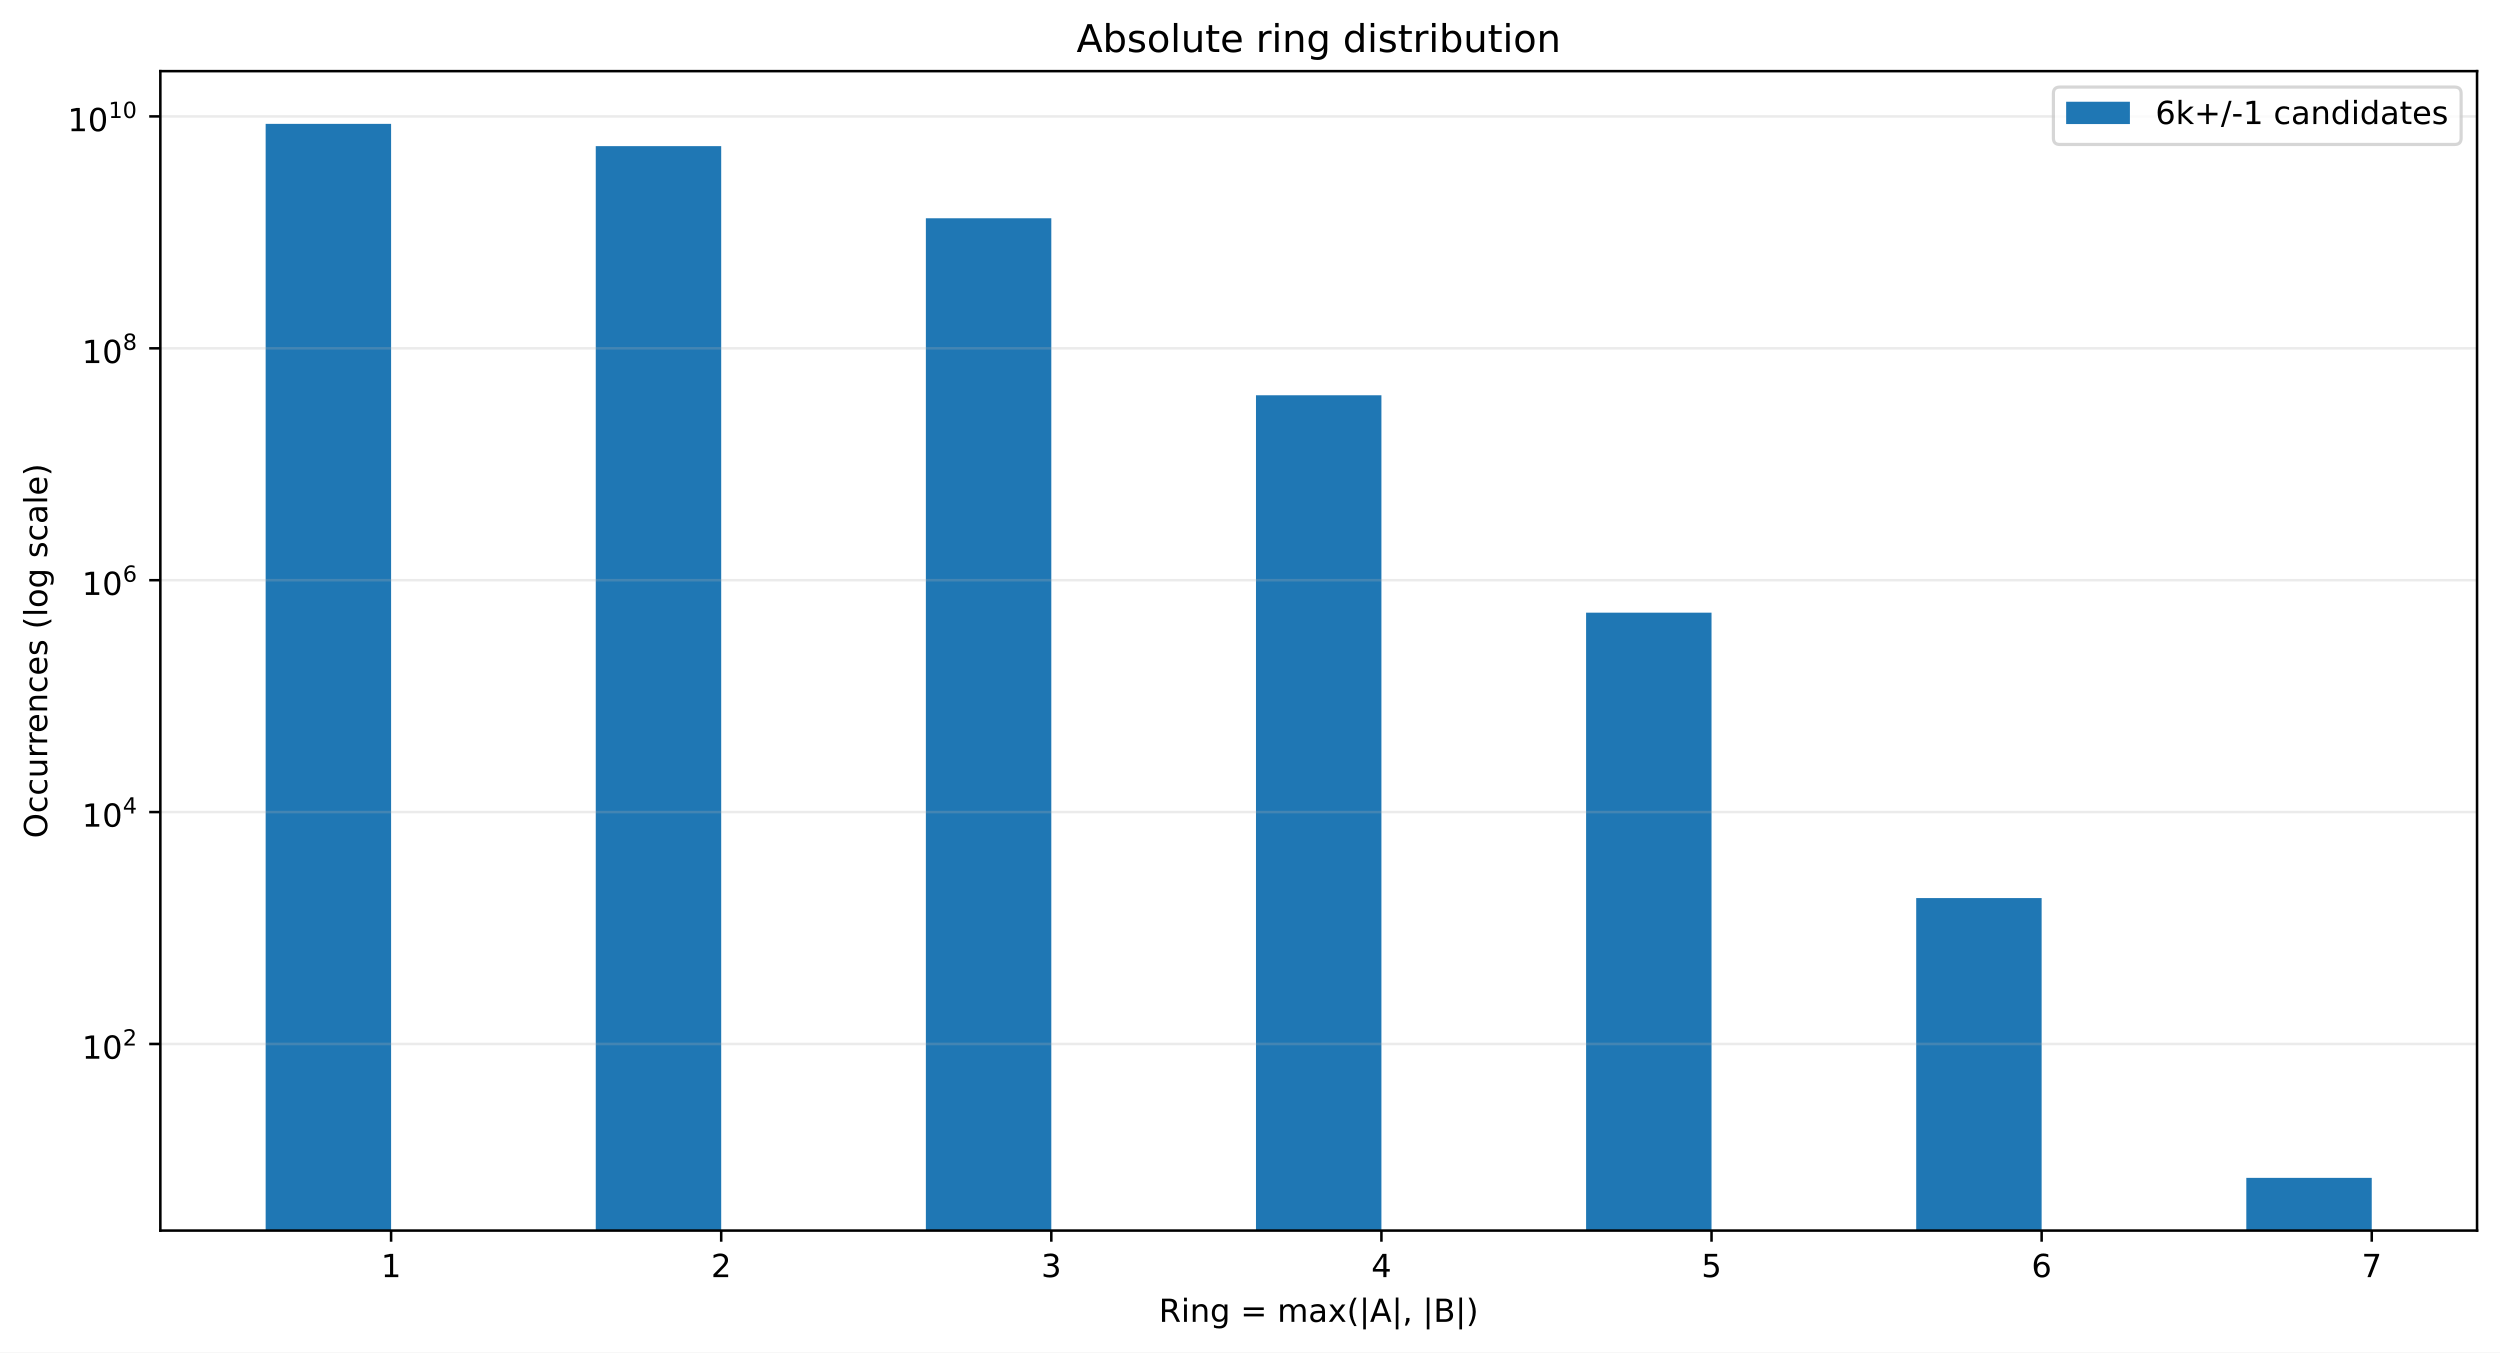
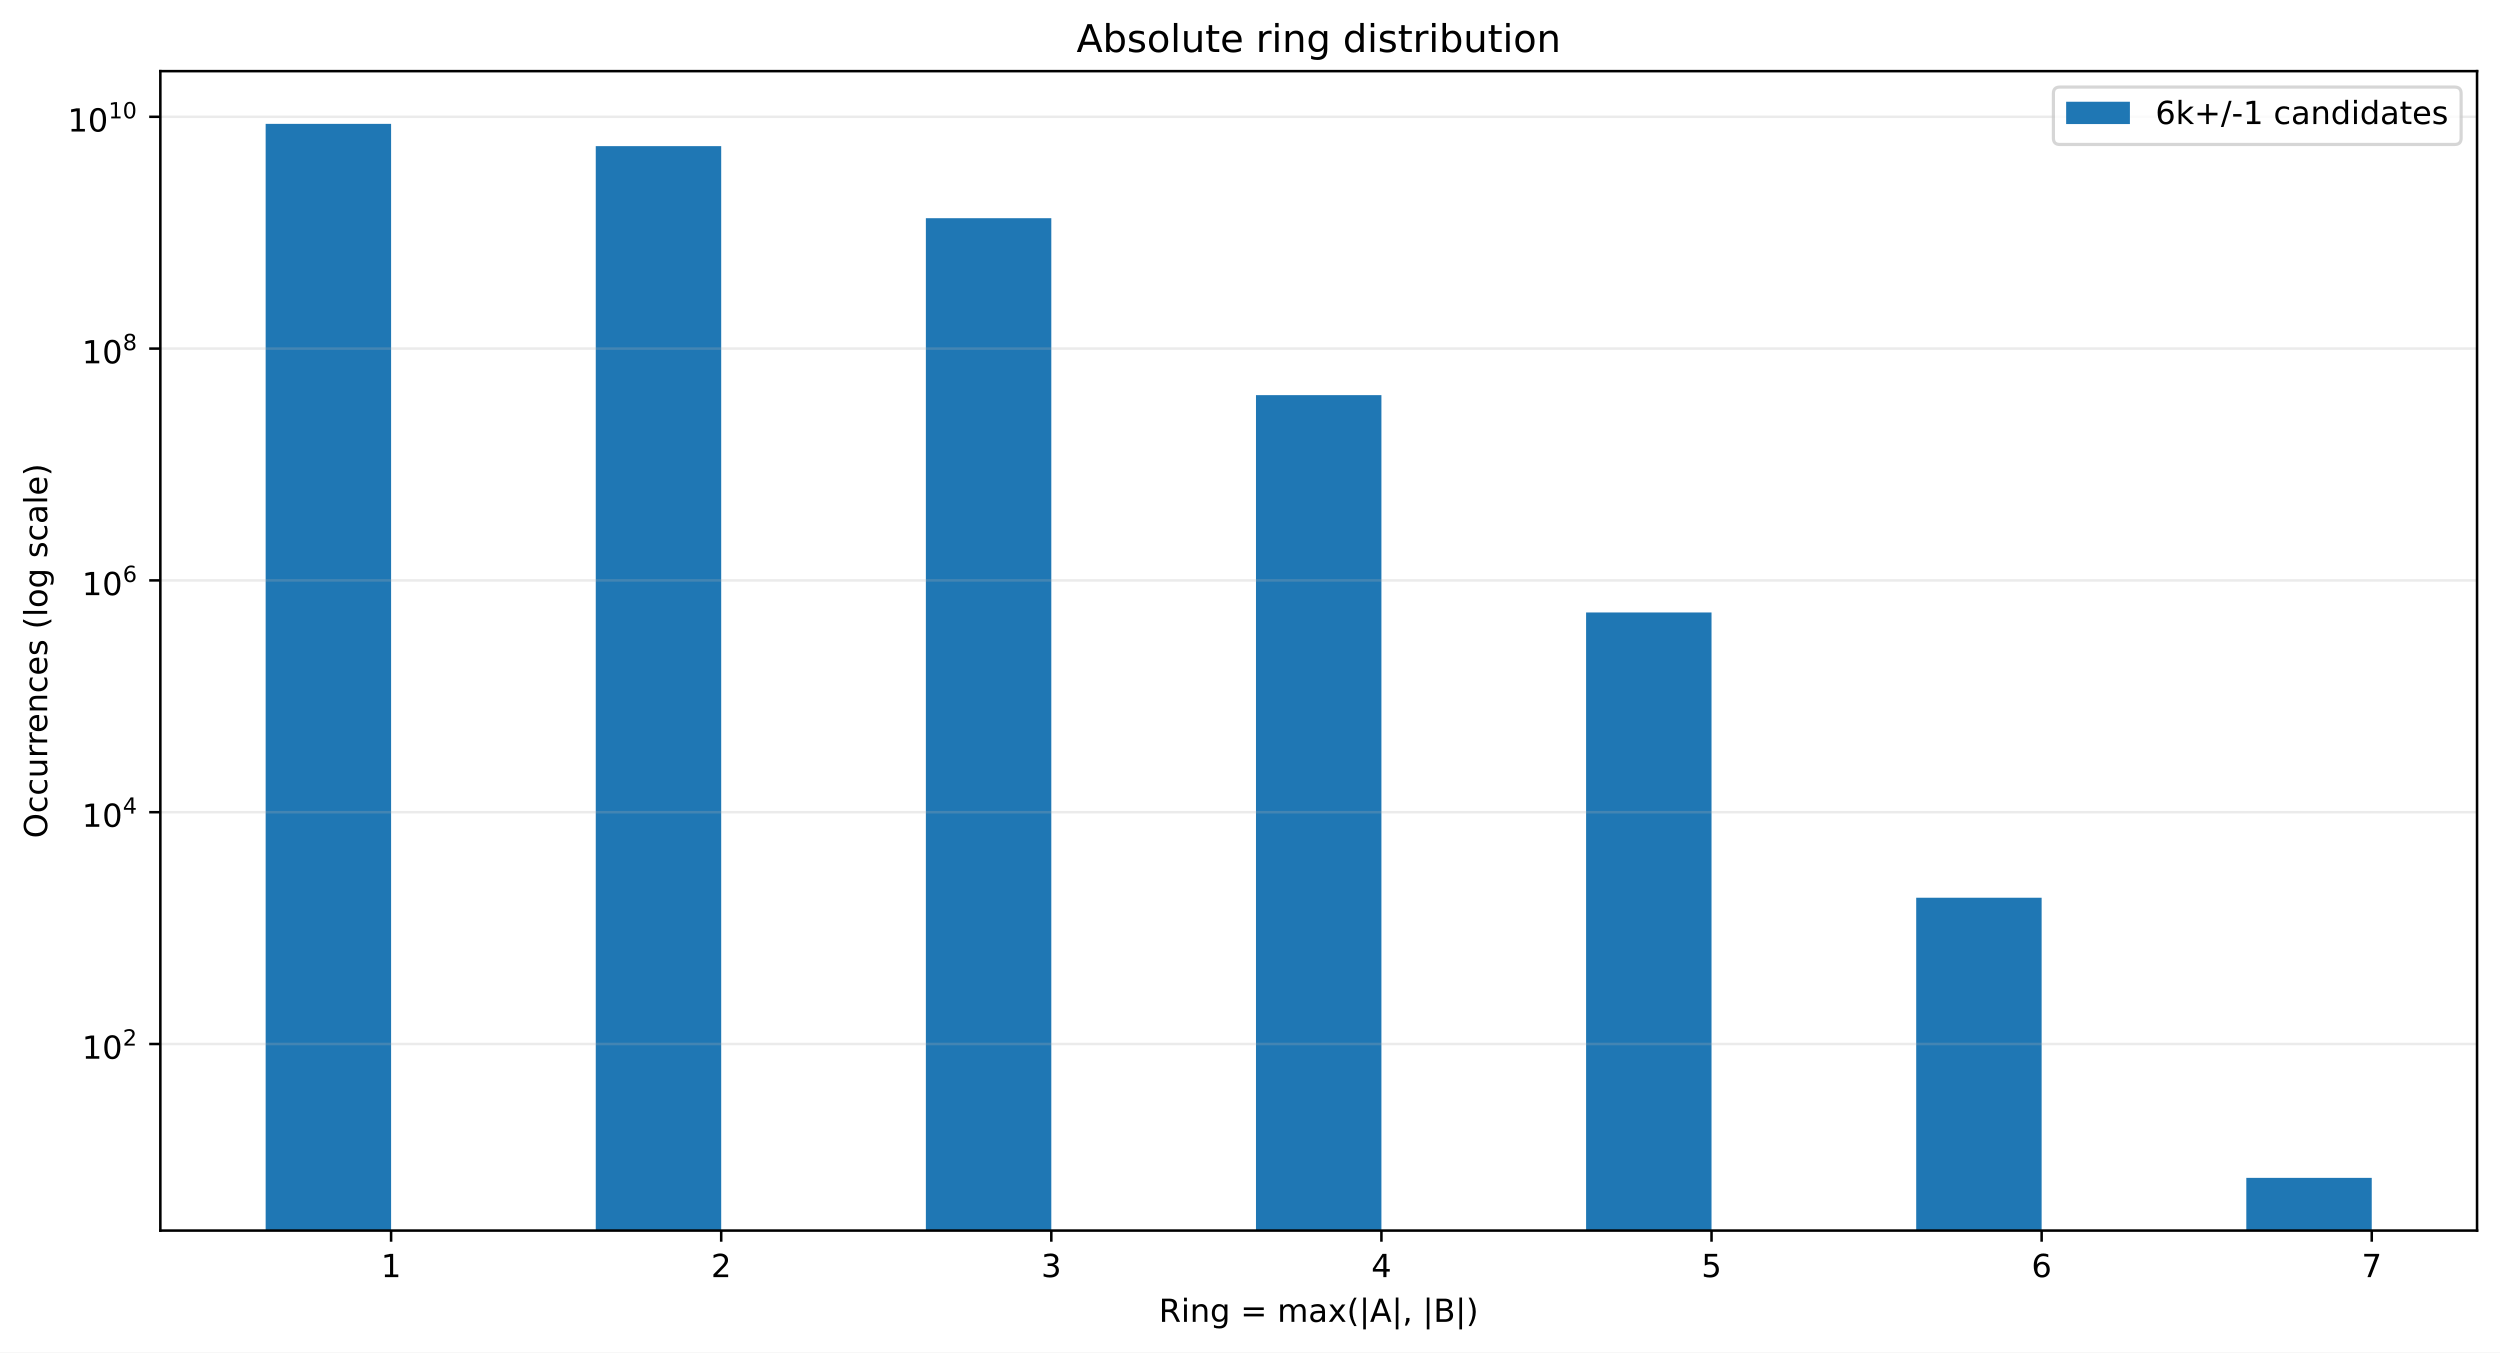
<svg xmlns="http://www.w3.org/2000/svg" xmlns:xlink="http://www.w3.org/1999/xlink" width="784.258pt" height="424.28pt" viewBox="0 0 784.258 424.28" version="1.1">
  <defs>
    <style type="text/css">*{stroke-linejoin: round; stroke-linecap: butt}</style>
  </defs>
  <g id="figure_1">
    <g id="patch_1">
      <path d="M 0 424.28  L 784.258 424.28  L 784.258 0  L 0 0  z " style="fill: #ffffff" />
    </g>
    <g id="axes_1">
      <g id="patch_2">
        <path d="M 50.301 386.036  L 777.058 386.036  L 777.058 22.318  L 50.301 22.318  z " style="fill: #ffffff" />
      </g>
      <g id="patch_3">
-         <path d="M 83.335 36772.021  L 122.687 36772.021  L 122.687 38.851  L 83.335 38.851  z " clip-path="url(#p245ecfcb07)" style="fill: #1f77b4" />
+         <path d="M 83.335 36759.026  L 122.687 36759.026  L 122.687 38.851  L 83.335 38.851  z " clip-path="url(#p4f56dd0121)" style="fill: #1f77b4" />
      </g>
      <g id="patch_4">
-         <path d="M 186.891 36772.021  L 226.243 36772.021  L 226.243 45.852  L 186.891 45.852  z " clip-path="url(#p245ecfcb07)" style="fill: #1f77b4" />
+         <path d="M 186.891 36759.026  L 226.243 36759.026  L 226.243 45.849  L 186.891 45.849  z " clip-path="url(#p4f56dd0121)" style="fill: #1f77b4" />
      </g>
      <g id="patch_5">
-         <path d="M 290.448 36772.021  L 329.799 36772.021  L 329.799 68.463  L 290.448 68.463  z " clip-path="url(#p245ecfcb07)" style="fill: #1f77b4" />
+         <path d="M 290.448 36759.026  L 329.799 36759.026  L 329.799 68.453  L 290.448 68.453  z " clip-path="url(#p4f56dd0121)" style="fill: #1f77b4" />
      </g>
      <g id="patch_6">
-         <path d="M 394.004 36772.021  L 433.355 36772.021  L 433.355 123.987  L 394.004 123.987  z " clip-path="url(#p245ecfcb07)" style="fill: #1f77b4" />
+         <path d="M 394.004 36759.026  L 433.355 36759.026  L 433.355 123.957  L 394.004 123.957  z " clip-path="url(#p4f56dd0121)" style="fill: #1f77b4" />
      </g>
      <g id="patch_7">
-         <path d="M 497.56 36772.021  L 536.912 36772.021  L 536.912 192.187  L 497.56 192.187  z " clip-path="url(#p245ecfcb07)" style="fill: #1f77b4" />
+         <path d="M 497.56 36759.026  L 536.912 36759.026  L 536.912 192.13  L 497.56 192.13  z " clip-path="url(#p4f56dd0121)" style="fill: #1f77b4" />
      </g>
      <g id="patch_8">
-         <path d="M 601.116 36772.021  L 640.468 36772.021  L 640.468 281.718  L 601.116 281.718  z " clip-path="url(#p245ecfcb07)" style="fill: #1f77b4" />
+         <path d="M 601.116 36759.026  L 640.468 36759.026  L 640.468 281.628  L 601.116 281.628  z " clip-path="url(#p4f56dd0121)" style="fill: #1f77b4" />
      </g>
      <g id="patch_9">
-         <path d="M 704.673 36772.021  L 744.024 36772.021  L 744.024 369.503  L 704.673 369.503  z " clip-path="url(#p245ecfcb07)" style="fill: #1f77b4" />
+         <path d="M 704.673 36759.026  L 744.024 36759.026  L 744.024 369.503  L 704.673 369.503  z " clip-path="url(#p4f56dd0121)" style="fill: #1f77b4" />
      </g>
      <g id="matplotlib.axis_1">
        <g id="xtick_1">
          <g id="line2d_1">
            <defs>
-               <path id="ma5fd2ff664" d="M 0 0  L 0 3.5  " style="stroke: #000000; stroke-width: 0.8" />
+               <path id="m80d3d069c5" d="M 0 0  L 0 3.5  " style="stroke: #000000; stroke-width: 0.8" />
            </defs>
            <g>
-               <use xlink:href="#ma5fd2ff664" x="122.687" y="386.036" style="stroke: #000000; stroke-width: 0.8" />
+               <use xlink:href="#m80d3d069c5" x="122.687" y="386.036" style="stroke: #000000; stroke-width: 0.8" />
            </g>
          </g>
          <g id="text_1">
            <g transform="translate(119.5053 400.6334) scale(0.1 -0.1)">
              <defs>
                <path id="DejaVuSans-14" d="M 794 531  L 1825 531  L 1825 4091  L 703 3866  L 703 4441  L 1819 4666  L 2450 4666  L 2450 531  L 3481 531  L 3481 0  L 794 0  L 794 531  z " transform="scale(0.015625)" />
              </defs>
              <use xlink:href="#DejaVuSans-14" />
            </g>
          </g>
        </g>
        <g id="xtick_2">
          <g id="line2d_2">
            <g>
-               <use xlink:href="#ma5fd2ff664" x="226.243" y="386.036" style="stroke: #000000; stroke-width: 0.8" />
+               <use xlink:href="#m80d3d069c5" x="226.243" y="386.036" style="stroke: #000000; stroke-width: 0.8" />
            </g>
          </g>
          <g id="text_2">
            <g transform="translate(223.0616 400.6334) scale(0.1 -0.1)">
              <defs>
                <path id="DejaVuSans-15" d="M 1228 531  L 3431 531  L 3431 0  L 469 0  L 469 531  Q 828 903 1448 1529  Q 2069 2156 2228 2338  Q 2531 2678 2651 2914  Q 2772 3150 2772 3378  Q 2772 3750 2511 3984  Q 2250 4219 1831 4219  Q 1534 4219 1204 4116  Q 875 4013 500 3803  L 500 4441  Q 881 4594 1212 4672  Q 1544 4750 1819 4750  Q 2544 4750 2975 4387  Q 3406 4025 3406 3419  Q 3406 3131 3298 2873  Q 3191 2616 2906 2266  Q 2828 2175 2409 1742  Q 1991 1309 1228 531  z " transform="scale(0.015625)" />
              </defs>
              <use xlink:href="#DejaVuSans-15" />
            </g>
          </g>
        </g>
        <g id="xtick_3">
          <g id="line2d_3">
            <g>
-               <use xlink:href="#ma5fd2ff664" x="329.799" y="386.036" style="stroke: #000000; stroke-width: 0.8" />
+               <use xlink:href="#m80d3d069c5" x="329.799" y="386.036" style="stroke: #000000; stroke-width: 0.8" />
            </g>
          </g>
          <g id="text_3">
            <g transform="translate(326.6178 400.6334) scale(0.1 -0.1)">
              <defs>
                <path id="DejaVuSans-16" d="M 2597 2516  Q 3050 2419 3304 2112  Q 3559 1806 3559 1356  Q 3559 666 3084 287  Q 2609 -91 1734 -91  Q 1441 -91 1130 -33  Q 819 25 488 141  L 488 750  Q 750 597 1062 519  Q 1375 441 1716 441  Q 2309 441 2620 675  Q 2931 909 2931 1356  Q 2931 1769 2642 2001  Q 2353 2234 1838 2234  L 1294 2234  L 1294 2753  L 1863 2753  Q 2328 2753 2575 2939  Q 2822 3125 2822 3475  Q 2822 3834 2567 4026  Q 2313 4219 1838 4219  Q 1578 4219 1281 4162  Q 984 4106 628 3988  L 628 4550  Q 988 4650 1302 4700  Q 1616 4750 1894 4750  Q 2613 4750 3031 4423  Q 3450 4097 3450 3541  Q 3450 3153 3228 2886  Q 3006 2619 2597 2516  z " transform="scale(0.015625)" />
              </defs>
              <use xlink:href="#DejaVuSans-16" />
            </g>
          </g>
        </g>
        <g id="xtick_4">
          <g id="line2d_4">
            <g>
-               <use xlink:href="#ma5fd2ff664" x="433.355" y="386.036" style="stroke: #000000; stroke-width: 0.8" />
+               <use xlink:href="#m80d3d069c5" x="433.355" y="386.036" style="stroke: #000000; stroke-width: 0.8" />
            </g>
          </g>
          <g id="text_4">
            <g transform="translate(430.174 400.6334) scale(0.1 -0.1)">
              <defs>
                <path id="DejaVuSans-17" d="M 2419 4116  L 825 1625  L 2419 1625  L 2419 4116  z M 2253 4666  L 3047 4666  L 3047 1625  L 3713 1625  L 3713 1100  L 3047 1100  L 3047 0  L 2419 0  L 2419 1100  L 313 1100  L 313 1709  L 2253 4666  z " transform="scale(0.015625)" />
              </defs>
              <use xlink:href="#DejaVuSans-17" />
            </g>
          </g>
        </g>
        <g id="xtick_5">
          <g id="line2d_5">
            <g>
-               <use xlink:href="#ma5fd2ff664" x="536.912" y="386.036" style="stroke: #000000; stroke-width: 0.8" />
+               <use xlink:href="#m80d3d069c5" x="536.912" y="386.036" style="stroke: #000000; stroke-width: 0.8" />
            </g>
          </g>
          <g id="text_5">
            <g transform="translate(533.7303 400.6334) scale(0.1 -0.1)">
              <defs>
                <path id="DejaVuSans-18" d="M 691 4666  L 3169 4666  L 3169 4134  L 1269 4134  L 1269 2991  Q 1406 3038 1543 3061  Q 1681 3084 1819 3084  Q 2600 3084 3056 2656  Q 3513 2228 3513 1497  Q 3513 744 3044 326  Q 2575 -91 1722 -91  Q 1428 -91 1123 -41  Q 819 9 494 109  L 494 744  Q 775 591 1075 516  Q 1375 441 1709 441  Q 2250 441 2565 725  Q 2881 1009 2881 1497  Q 2881 1984 2565 2268  Q 2250 2553 1709 2553  Q 1456 2553 1204 2497  Q 953 2441 691 2322  L 691 4666  z " transform="scale(0.015625)" />
              </defs>
              <use xlink:href="#DejaVuSans-18" />
            </g>
          </g>
        </g>
        <g id="xtick_6">
          <g id="line2d_6">
            <g>
-               <use xlink:href="#ma5fd2ff664" x="640.468" y="386.036" style="stroke: #000000; stroke-width: 0.8" />
+               <use xlink:href="#m80d3d069c5" x="640.468" y="386.036" style="stroke: #000000; stroke-width: 0.8" />
            </g>
          </g>
          <g id="text_6">
            <g transform="translate(637.2865 400.6334) scale(0.1 -0.1)">
              <defs>
                <path id="DejaVuSans-19" d="M 2113 2584  Q 1688 2584 1439 2293  Q 1191 2003 1191 1497  Q 1191 994 1439 701  Q 1688 409 2113 409  Q 2538 409 2786 701  Q 3034 994 3034 1497  Q 3034 2003 2786 2293  Q 2538 2584 2113 2584  z M 3366 4563  L 3366 3988  Q 3128 4100 2886 4159  Q 2644 4219 2406 4219  Q 1781 4219 1451 3797  Q 1122 3375 1075 2522  Q 1259 2794 1537 2939  Q 1816 3084 2150 3084  Q 2853 3084 3261 2657  Q 3669 2231 3669 1497  Q 3669 778 3244 343  Q 2819 -91 2113 -91  Q 1303 -91 875 529  Q 447 1150 447 2328  Q 447 3434 972 4092  Q 1497 4750 2381 4750  Q 2619 4750 2861 4703  Q 3103 4656 3366 4563  z " transform="scale(0.015625)" />
              </defs>
              <use xlink:href="#DejaVuSans-19" />
            </g>
          </g>
        </g>
        <g id="xtick_7">
          <g id="line2d_7">
            <g>
-               <use xlink:href="#ma5fd2ff664" x="744.024" y="386.036" style="stroke: #000000; stroke-width: 0.8" />
+               <use xlink:href="#m80d3d069c5" x="744.024" y="386.036" style="stroke: #000000; stroke-width: 0.8" />
            </g>
          </g>
          <g id="text_7">
            <g transform="translate(740.8427 400.6334) scale(0.1 -0.1)">
              <defs>
                <path id="DejaVuSans-1a" d="M 525 4666  L 3525 4666  L 3525 4397  L 1831 0  L 1172 0  L 2766 4134  L 525 4134  L 525 4666  z " transform="scale(0.015625)" />
              </defs>
              <use xlink:href="#DejaVuSans-1a" />
            </g>
          </g>
        </g>
        <g id="text_8">
          <g transform="translate(363.5437 414.678) scale(0.1 -0.1)">
            <defs>
              <path id="DejaVuSans-35" d="M 2841 2188  Q 3044 2119 3236 1894  Q 3428 1669 3622 1275  L 4263 0  L 3584 0  L 2988 1197  Q 2756 1666 2539 1819  Q 2322 1972 1947 1972  L 1259 1972  L 1259 0  L 628 0  L 628 4666  L 2053 4666  Q 2853 4666 3247 4331  Q 3641 3997 3641 3322  Q 3641 2881 3436 2590  Q 3231 2300 2841 2188  z M 1259 4147  L 1259 2491  L 2053 2491  Q 2509 2491 2742 2702  Q 2975 2913 2975 3322  Q 2975 3731 2742 3939  Q 2509 4147 2053 4147  L 1259 4147  z " transform="scale(0.015625)" />
              <path id="DejaVuSans-4c" d="M 603 3500  L 1178 3500  L 1178 0  L 603 0  L 603 3500  z M 603 4863  L 1178 4863  L 1178 4134  L 603 4134  L 603 4863  z " transform="scale(0.015625)" />
              <path id="DejaVuSans-51" d="M 3513 2113  L 3513 0  L 2938 0  L 2938 2094  Q 2938 2591 2744 2837  Q 2550 3084 2163 3084  Q 1697 3084 1428 2787  Q 1159 2491 1159 1978  L 1159 0  L 581 0  L 581 3500  L 1159 3500  L 1159 2956  Q 1366 3272 1645 3428  Q 1925 3584 2291 3584  Q 2894 3584 3203 3211  Q 3513 2838 3513 2113  z " transform="scale(0.015625)" />
              <path id="DejaVuSans-4a" d="M 2906 1791  Q 2906 2416 2648 2759  Q 2391 3103 1925 3103  Q 1463 3103 1205 2759  Q 947 2416 947 1791  Q 947 1169 1205 825  Q 1463 481 1925 481  Q 2391 481 2648 825  Q 2906 1169 2906 1791  z M 3481 434  Q 3481 -459 3084 -895  Q 2688 -1331 1869 -1331  Q 1566 -1331 1297 -1286  Q 1028 -1241 775 -1147  L 775 -588  Q 1028 -725 1275 -790  Q 1522 -856 1778 -856  Q 2344 -856 2625 -561  Q 2906 -266 2906 331  L 2906 616  Q 2728 306 2450 153  Q 2172 0 1784 0  Q 1141 0 747 490  Q 353 981 353 1791  Q 353 2603 747 3093  Q 1141 3584 1784 3584  Q 2172 3584 2450 3431  Q 2728 3278 2906 2969  L 2906 3500  L 3481 3500  L 3481 434  z " transform="scale(0.015625)" />
              <path id="DejaVuSans-3" transform="scale(0.015625)" />
              <path id="DejaVuSans-20" d="M 678 2906  L 4684 2906  L 4684 2381  L 678 2381  L 678 2906  z M 678 1631  L 4684 1631  L 4684 1100  L 678 1100  L 678 1631  z " transform="scale(0.015625)" />
              <path id="DejaVuSans-50" d="M 3328 2828  Q 3544 3216 3844 3400  Q 4144 3584 4550 3584  Q 5097 3584 5394 3201  Q 5691 2819 5691 2113  L 5691 0  L 5113 0  L 5113 2094  Q 5113 2597 4934 2840  Q 4756 3084 4391 3084  Q 3944 3084 3684 2787  Q 3425 2491 3425 1978  L 3425 0  L 2847 0  L 2847 2094  Q 2847 2600 2669 2842  Q 2491 3084 2119 3084  Q 1678 3084 1418 2786  Q 1159 2488 1159 1978  L 1159 0  L 581 0  L 581 3500  L 1159 3500  L 1159 2956  Q 1356 3278 1631 3431  Q 1906 3584 2284 3584  Q 2666 3584 2933 3390  Q 3200 3197 3328 2828  z " transform="scale(0.015625)" />
              <path id="DejaVuSans-44" d="M 2194 1759  Q 1497 1759 1228 1600  Q 959 1441 959 1056  Q 959 750 1161 570  Q 1363 391 1709 391  Q 2188 391 2477 730  Q 2766 1069 2766 1631  L 2766 1759  L 2194 1759  z M 3341 1997  L 3341 0  L 2766 0  L 2766 531  Q 2569 213 2275 61  Q 1981 -91 1556 -91  Q 1019 -91 701 211  Q 384 513 384 1019  Q 384 1609 779 1909  Q 1175 2209 1959 2209  L 2766 2209  L 2766 2266  Q 2766 2663 2505 2880  Q 2244 3097 1772 3097  Q 1472 3097 1187 3025  Q 903 2953 641 2809  L 641 3341  Q 956 3463 1253 3523  Q 1550 3584 1831 3584  Q 2591 3584 2966 3190  Q 3341 2797 3341 1997  z " transform="scale(0.015625)" />
              <path id="DejaVuSans-5b" d="M 3513 3500  L 2247 1797  L 3578 0  L 2900 0  L 1881 1375  L 863 0  L 184 0  L 1544 1831  L 300 3500  L 978 3500  L 1906 2253  L 2834 3500  L 3513 3500  z " transform="scale(0.015625)" />
              <path id="DejaVuSans-b" d="M 1984 4856  Q 1566 4138 1362 3434  Q 1159 2731 1159 2009  Q 1159 1288 1364 580  Q 1569 -128 1984 -844  L 1484 -844  Q 1016 -109 783 600  Q 550 1309 550 2009  Q 550 2706 781 3412  Q 1013 4119 1484 4856  L 1984 4856  z " transform="scale(0.015625)" />
              <path id="DejaVuSans-5f" d="M 1344 4891  L 1344 -1509  L 813 -1509  L 813 4891  L 1344 4891  z " transform="scale(0.015625)" />
              <path id="DejaVuSans-24" d="M 2188 4044  L 1331 1722  L 3047 1722  L 2188 4044  z M 1831 4666  L 2547 4666  L 4325 0  L 3669 0  L 3244 1197  L 1141 1197  L 716 0  L 50 0  L 1831 4666  z " transform="scale(0.015625)" />
              <path id="DejaVuSans-f" d="M 750 794  L 1409 794  L 1409 256  L 897 -744  L 494 -744  L 750 256  L 750 794  z " transform="scale(0.015625)" />
              <path id="DejaVuSans-25" d="M 1259 2228  L 1259 519  L 2272 519  Q 2781 519 3026 730  Q 3272 941 3272 1375  Q 3272 1813 3026 2020  Q 2781 2228 2272 2228  L 1259 2228  z M 1259 4147  L 1259 2741  L 2194 2741  Q 2656 2741 2882 2914  Q 3109 3088 3109 3444  Q 3109 3797 2882 3972  Q 2656 4147 2194 4147  L 1259 4147  z M 628 4666  L 2241 4666  Q 2963 4666 3353 4366  Q 3744 4066 3744 3513  Q 3744 3084 3544 2831  Q 3344 2578 2956 2516  Q 3422 2416 3680 2098  Q 3938 1781 3938 1306  Q 3938 681 3513 340  Q 3088 0 2303 0  L 628 0  L 628 4666  z " transform="scale(0.015625)" />
              <path id="DejaVuSans-c" d="M 513 4856  L 1013 4856  Q 1481 4119 1714 3412  Q 1947 2706 1947 2009  Q 1947 1309 1714 600  Q 1481 -109 1013 -844  L 513 -844  Q 928 -128 1133 580  Q 1338 1288 1338 2009  Q 1338 2731 1133 3434  Q 928 4138 513 4856  z " transform="scale(0.015625)" />
            </defs>
            <use xlink:href="#DejaVuSans-35" />
            <use xlink:href="#DejaVuSans-4c" transform="translate(69.48438 0)" />
            <use xlink:href="#DejaVuSans-51" transform="translate(97.26562 0)" />
            <use xlink:href="#DejaVuSans-4a" transform="translate(160.6406 0)" />
            <use xlink:href="#DejaVuSans-3" transform="translate(224.125 0)" />
            <use xlink:href="#DejaVuSans-20" transform="translate(255.9062 0)" />
            <use xlink:href="#DejaVuSans-3" transform="translate(339.7031 0)" />
            <use xlink:href="#DejaVuSans-50" transform="translate(371.4844 0)" />
            <use xlink:href="#DejaVuSans-44" transform="translate(468.8906 0)" />
            <use xlink:href="#DejaVuSans-5b" transform="translate(530.1719 0)" />
            <use xlink:href="#DejaVuSans-b" transform="translate(589.3594 0)" />
            <use xlink:href="#DejaVuSans-5f" transform="translate(628.375 0)" />
            <use xlink:href="#DejaVuSans-24" transform="translate(662.0625 0)" />
            <use xlink:href="#DejaVuSans-5f" transform="translate(730.4688 0)" />
            <use xlink:href="#DejaVuSans-f" transform="translate(764.1562 0)" />
            <use xlink:href="#DejaVuSans-3" transform="translate(795.9375 0)" />
            <use xlink:href="#DejaVuSans-5f" transform="translate(827.7188 0)" />
            <use xlink:href="#DejaVuSans-25" transform="translate(861.4062 0)" />
            <use xlink:href="#DejaVuSans-5f" transform="translate(930.0156 0)" />
            <use xlink:href="#DejaVuSans-c" transform="translate(963.7031 0)" />
          </g>
        </g>
      </g>
      <g id="matplotlib.axis_2">
        <g id="ytick_1">
          <g id="line2d_8">
-             <path d="M 50.301 327.497  L 777.058 327.497  " clip-path="url(#p245ecfcb07)" style="fill: none; stroke: #b0b0b0; stroke-opacity: 0.25; stroke-width: 0.8; stroke-linecap: square" />
+             <path d="M 50.301 327.512  L 777.058 327.512  " clip-path="url(#p4f56dd0121)" style="fill: none; stroke: #b0b0b0; stroke-opacity: 0.25; stroke-width: 0.8; stroke-linecap: square" />
          </g>
          <g id="line2d_9">
            <defs>
-               <path id="m83ac9abd20" d="M 0 0  L -3.5 0  " style="stroke: #000000; stroke-width: 0.8" />
+               <path id="m54b1df7c04" d="M 0 0  L -3.5 0  " style="stroke: #000000; stroke-width: 0.8" />
            </defs>
            <g>
-               <use xlink:href="#m83ac9abd20" x="50.301" y="327.497" style="stroke: #000000; stroke-width: 0.8" />
+               <use xlink:href="#m54b1df7c04" x="50.301" y="327.512" style="stroke: #000000; stroke-width: 0.8" />
            </g>
          </g>
          <g id="text_9">
-             <g transform="translate(25.70078 332.1973) scale(0.1 -0.1)">
+             <g transform="translate(25.70078 332.2123) scale(0.1 -0.1)">
              <defs>
                <path id="DejaVuSans-13" d="M 2034 4250  Q 1547 4250 1301 3770  Q 1056 3291 1056 2328  Q 1056 1369 1301 889  Q 1547 409 2034 409  Q 2525 409 2770 889  Q 3016 1369 3016 2328  Q 3016 3291 2770 3770  Q 2525 4250 2034 4250  z M 2034 4750  Q 2819 4750 3233 4129  Q 3647 3509 3647 2328  Q 3647 1150 3233 529  Q 2819 -91 2034 -91  Q 1250 -91 836 529  Q 422 1150 422 2328  Q 422 3509 836 4129  Q 1250 4750 2034 4750  z " transform="scale(0.015625)" />
              </defs>
              <use xlink:href="#DejaVuSans-14" transform="translate(0 0.746875)" />
              <use xlink:href="#DejaVuSans-13" transform="translate(63.62305 0.746875)" />
              <use xlink:href="#DejaVuSans-15" transform="translate(128.2031 42.04688) scale(0.7)" />
            </g>
          </g>
        </g>
        <g id="ytick_2">
          <g id="line2d_10">
-             <path d="M 50.301 254.754  L 777.058 254.754  " clip-path="url(#p245ecfcb07)" style="fill: none; stroke: #b0b0b0; stroke-opacity: 0.25; stroke-width: 0.8; stroke-linecap: square" />
+             <path d="M 50.301 254.795  L 777.058 254.795  " clip-path="url(#p4f56dd0121)" style="fill: none; stroke: #b0b0b0; stroke-opacity: 0.25; stroke-width: 0.8; stroke-linecap: square" />
          </g>
          <g id="line2d_11">
            <g>
-               <use xlink:href="#m83ac9abd20" x="50.301" y="254.754" style="stroke: #000000; stroke-width: 0.8" />
+               <use xlink:href="#m54b1df7c04" x="50.301" y="254.795" style="stroke: #000000; stroke-width: 0.8" />
            </g>
          </g>
          <g id="text_10">
-             <g transform="translate(25.70078 259.4038) scale(0.1 -0.1)">
+             <g transform="translate(25.70078 259.4447) scale(0.1 -0.1)">
              <use xlink:href="#DejaVuSans-14" transform="translate(0 0.665625)" />
              <use xlink:href="#DejaVuSans-13" transform="translate(63.62305 0.665625)" />
              <use xlink:href="#DejaVuSans-17" transform="translate(128.2031 41.96563) scale(0.7)" />
            </g>
          </g>
        </g>
        <g id="ytick_3">
          <g id="line2d_12">
-             <path d="M 50.301 182.01  L 777.058 182.01  " clip-path="url(#p245ecfcb07)" style="fill: none; stroke: #b0b0b0; stroke-opacity: 0.25; stroke-width: 0.8; stroke-linecap: square" />
+             <path d="M 50.301 182.077  L 777.058 182.077  " clip-path="url(#p4f56dd0121)" style="fill: none; stroke: #b0b0b0; stroke-opacity: 0.25; stroke-width: 0.8; stroke-linecap: square" />
          </g>
          <g id="line2d_13">
            <g>
-               <use xlink:href="#m83ac9abd20" x="50.301" y="182.01" style="stroke: #000000; stroke-width: 0.8" />
+               <use xlink:href="#m54b1df7c04" x="50.301" y="182.077" style="stroke: #000000; stroke-width: 0.8" />
            </g>
          </g>
          <g id="text_11">
-             <g transform="translate(25.70078 186.7102) scale(0.1 -0.1)">
+             <g transform="translate(25.70078 186.7771) scale(0.1 -0.1)">
              <use xlink:href="#DejaVuSans-14" transform="translate(0 0.746875)" />
              <use xlink:href="#DejaVuSans-13" transform="translate(63.62305 0.746875)" />
              <use xlink:href="#DejaVuSans-19" transform="translate(128.2031 42.04688) scale(0.7)" />
            </g>
          </g>
        </g>
        <g id="ytick_4">
          <g id="line2d_14">
-             <path d="M 50.301 109.267  L 777.058 109.267  " clip-path="url(#p245ecfcb07)" style="fill: none; stroke: #b0b0b0; stroke-opacity: 0.25; stroke-width: 0.8; stroke-linecap: square" />
+             <path d="M 50.301 109.36  L 777.058 109.36  " clip-path="url(#p4f56dd0121)" style="fill: none; stroke: #b0b0b0; stroke-opacity: 0.25; stroke-width: 0.8; stroke-linecap: square" />
          </g>
          <g id="line2d_15">
            <g>
-               <use xlink:href="#m83ac9abd20" x="50.301" y="109.267" style="stroke: #000000; stroke-width: 0.8" />
+               <use xlink:href="#m54b1df7c04" x="50.301" y="109.36" style="stroke: #000000; stroke-width: 0.8" />
            </g>
          </g>
          <g id="text_12">
-             <g transform="translate(25.70078 113.9666) scale(0.1 -0.1)">
+             <g transform="translate(25.70078 114.0595) scale(0.1 -0.1)">
              <defs>
                <path id="DejaVuSans-1b" d="M 2034 2216  Q 1584 2216 1326 1975  Q 1069 1734 1069 1313  Q 1069 891 1326 650  Q 1584 409 2034 409  Q 2484 409 2743 651  Q 3003 894 3003 1313  Q 3003 1734 2745 1975  Q 2488 2216 2034 2216  z M 1403 2484  Q 997 2584 770 2862  Q 544 3141 544 3541  Q 544 4100 942 4425  Q 1341 4750 2034 4750  Q 2731 4750 3128 4425  Q 3525 4100 3525 3541  Q 3525 3141 3298 2862  Q 3072 2584 2669 2484  Q 3125 2378 3379 2068  Q 3634 1759 3634 1313  Q 3634 634 3220 271  Q 2806 -91 2034 -91  Q 1263 -91 848 271  Q 434 634 434 1313  Q 434 1759 690 2068  Q 947 2378 1403 2484  z M 1172 3481  Q 1172 3119 1398 2916  Q 1625 2713 2034 2713  Q 2441 2713 2670 2916  Q 2900 3119 2900 3481  Q 2900 3844 2670 4047  Q 2441 4250 2034 4250  Q 1625 4250 1398 4047  Q 1172 3844 1172 3481  z " transform="scale(0.015625)" />
              </defs>
              <use xlink:href="#DejaVuSans-14" transform="translate(0 0.746875)" />
              <use xlink:href="#DejaVuSans-13" transform="translate(63.62305 0.746875)" />
              <use xlink:href="#DejaVuSans-1b" transform="translate(128.2031 42.04688) scale(0.7)" />
            </g>
          </g>
        </g>
        <g id="ytick_5">
          <g id="line2d_16">
-             <path d="M 50.301 36.523  L 777.058 36.523  " clip-path="url(#p245ecfcb07)" style="fill: none; stroke: #b0b0b0; stroke-opacity: 0.25; stroke-width: 0.8; stroke-linecap: square" />
+             <path d="M 50.301 36.642  L 777.058 36.642  " clip-path="url(#p4f56dd0121)" style="fill: none; stroke: #b0b0b0; stroke-opacity: 0.25; stroke-width: 0.8; stroke-linecap: square" />
          </g>
          <g id="line2d_17">
            <g>
-               <use xlink:href="#m83ac9abd20" x="50.301" y="36.523" style="stroke: #000000; stroke-width: 0.8" />
+               <use xlink:href="#m54b1df7c04" x="50.301" y="36.642" style="stroke: #000000; stroke-width: 0.8" />
            </g>
          </g>
          <g id="text_13">
-             <g transform="translate(21.20078 41.22308) scale(0.1 -0.1)">
+             <g transform="translate(21.20078 41.34194) scale(0.1 -0.1)">
              <use xlink:href="#DejaVuSans-14" transform="translate(0 0.746875)" />
              <use xlink:href="#DejaVuSans-13" transform="translate(63.62305 0.746875)" />
              <use xlink:href="#DejaVuSans-14" transform="translate(128.2031 42.04688) scale(0.7)" />
              <use xlink:href="#DejaVuSans-13" transform="translate(172.7393 42.04688) scale(0.7)" />
            </g>
          </g>
        </g>
        <g id="text_14">
          <g transform="translate(14.79844 262.9551) rotate(-90) scale(0.1 -0.1)">
            <defs>
              <path id="DejaVuSans-32" d="M 2522 4238  Q 1834 4238 1429 3725  Q 1025 3213 1025 2328  Q 1025 1447 1429 934  Q 1834 422 2522 422  Q 3209 422 3611 934  Q 4013 1447 4013 2328  Q 4013 3213 3611 3725  Q 3209 4238 2522 4238  z M 2522 4750  Q 3503 4750 4090 4092  Q 4678 3434 4678 2328  Q 4678 1225 4090 567  Q 3503 -91 2522 -91  Q 1538 -91 948 565  Q 359 1222 359 2328  Q 359 3434 948 4092  Q 1538 4750 2522 4750  z " transform="scale(0.015625)" />
              <path id="DejaVuSans-46" d="M 3122 3366  L 3122 2828  Q 2878 2963 2633 3030  Q 2388 3097 2138 3097  Q 1578 3097 1268 2742  Q 959 2388 959 1747  Q 959 1106 1268 751  Q 1578 397 2138 397  Q 2388 397 2633 464  Q 2878 531 3122 666  L 3122 134  Q 2881 22 2623 -34  Q 2366 -91 2075 -91  Q 1284 -91 818 406  Q 353 903 353 1747  Q 353 2603 823 3093  Q 1294 3584 2113 3584  Q 2378 3584 2631 3529  Q 2884 3475 3122 3366  z " transform="scale(0.015625)" />
              <path id="DejaVuSans-58" d="M 544 1381  L 544 3500  L 1119 3500  L 1119 1403  Q 1119 906 1312 657  Q 1506 409 1894 409  Q 2359 409 2629 706  Q 2900 1003 2900 1516  L 2900 3500  L 3475 3500  L 3475 0  L 2900 0  L 2900 538  Q 2691 219 2414 64  Q 2138 -91 1772 -91  Q 1169 -91 856 284  Q 544 659 544 1381  z M 1991 3584  L 1991 3584  z " transform="scale(0.015625)" />
              <path id="DejaVuSans-55" d="M 2631 2963  Q 2534 3019 2420 3045  Q 2306 3072 2169 3072  Q 1681 3072 1420 2755  Q 1159 2438 1159 1844  L 1159 0  L 581 0  L 581 3500  L 1159 3500  L 1159 2956  Q 1341 3275 1631 3429  Q 1922 3584 2338 3584  Q 2397 3584 2469 3576  Q 2541 3569 2628 3553  L 2631 2963  z " transform="scale(0.015625)" />
              <path id="DejaVuSans-48" d="M 3597 1894  L 3597 1613  L 953 1613  Q 991 1019 1311 708  Q 1631 397 2203 397  Q 2534 397 2845 478  Q 3156 559 3463 722  L 3463 178  Q 3153 47 2828 -22  Q 2503 -91 2169 -91  Q 1331 -91 842 396  Q 353 884 353 1716  Q 353 2575 817 3079  Q 1281 3584 2069 3584  Q 2775 3584 3186 3129  Q 3597 2675 3597 1894  z M 3022 2063  Q 3016 2534 2758 2815  Q 2500 3097 2075 3097  Q 1594 3097 1305 2825  Q 1016 2553 972 2059  L 3022 2063  z " transform="scale(0.015625)" />
              <path id="DejaVuSans-56" d="M 2834 3397  L 2834 2853  Q 2591 2978 2328 3040  Q 2066 3103 1784 3103  Q 1356 3103 1142 2972  Q 928 2841 928 2578  Q 928 2378 1081 2264  Q 1234 2150 1697 2047  L 1894 2003  Q 2506 1872 2764 1633  Q 3022 1394 3022 966  Q 3022 478 2636 193  Q 2250 -91 1575 -91  Q 1294 -91 989 -36  Q 684 19 347 128  L 347 722  Q 666 556 975 473  Q 1284 391 1588 391  Q 1994 391 2212 530  Q 2431 669 2431 922  Q 2431 1156 2273 1281  Q 2116 1406 1581 1522  L 1381 1569  Q 847 1681 609 1914  Q 372 2147 372 2553  Q 372 3047 722 3315  Q 1072 3584 1716 3584  Q 2034 3584 2315 3537  Q 2597 3491 2834 3397  z " transform="scale(0.015625)" />
              <path id="DejaVuSans-4f" d="M 603 4863  L 1178 4863  L 1178 0  L 603 0  L 603 4863  z " transform="scale(0.015625)" />
              <path id="DejaVuSans-52" d="M 1959 3097  Q 1497 3097 1228 2736  Q 959 2375 959 1747  Q 959 1119 1226 758  Q 1494 397 1959 397  Q 2419 397 2687 759  Q 2956 1122 2956 1747  Q 2956 2369 2687 2733  Q 2419 3097 1959 3097  z M 1959 3584  Q 2709 3584 3137 3096  Q 3566 2609 3566 1747  Q 3566 888 3137 398  Q 2709 -91 1959 -91  Q 1206 -91 779 398  Q 353 888 353 1747  Q 353 2609 779 3096  Q 1206 3584 1959 3584  z " transform="scale(0.015625)" />
            </defs>
            <use xlink:href="#DejaVuSans-32" />
            <use xlink:href="#DejaVuSans-46" transform="translate(78.71875 0)" />
            <use xlink:href="#DejaVuSans-46" transform="translate(133.7031 0)" />
            <use xlink:href="#DejaVuSans-58" transform="translate(188.6875 0)" />
            <use xlink:href="#DejaVuSans-55" transform="translate(252.0625 0)" />
            <use xlink:href="#DejaVuSans-55" transform="translate(291.4219 0)" />
            <use xlink:href="#DejaVuSans-48" transform="translate(330.3281 0)" />
            <use xlink:href="#DejaVuSans-51" transform="translate(391.8594 0)" />
            <use xlink:href="#DejaVuSans-46" transform="translate(455.2344 0)" />
            <use xlink:href="#DejaVuSans-48" transform="translate(510.2188 0)" />
            <use xlink:href="#DejaVuSans-56" transform="translate(571.75 0)" />
            <use xlink:href="#DejaVuSans-3" transform="translate(623.8438 0)" />
            <use xlink:href="#DejaVuSans-b" transform="translate(655.625 0)" />
            <use xlink:href="#DejaVuSans-4f" transform="translate(694.6406 0)" />
            <use xlink:href="#DejaVuSans-52" transform="translate(722.4219 0)" />
            <use xlink:href="#DejaVuSans-4a" transform="translate(783.6094 0)" />
            <use xlink:href="#DejaVuSans-3" transform="translate(847.0938 0)" />
            <use xlink:href="#DejaVuSans-56" transform="translate(878.875 0)" />
            <use xlink:href="#DejaVuSans-46" transform="translate(930.9688 0)" />
            <use xlink:href="#DejaVuSans-44" transform="translate(985.9531 0)" />
            <use xlink:href="#DejaVuSans-4f" transform="translate(1047.234 0)" />
            <use xlink:href="#DejaVuSans-48" transform="translate(1075.016 0)" />
            <use xlink:href="#DejaVuSans-c" transform="translate(1136.547 0)" />
          </g>
        </g>
      </g>
      <g id="patch_10">
        <path d="M 50.301 386.036  L 50.301 22.318  " style="fill: none; stroke: #000000; stroke-width: 0.8; stroke-linejoin: miter; stroke-linecap: square" />
      </g>
      <g id="patch_11">
        <path d="M 777.058 386.036  L 777.058 22.318  " style="fill: none; stroke: #000000; stroke-width: 0.8; stroke-linejoin: miter; stroke-linecap: square" />
      </g>
      <g id="patch_12">
        <path d="M 50.301 386.036  L 777.058 386.036  " style="fill: none; stroke: #000000; stroke-width: 0.8; stroke-linejoin: miter; stroke-linecap: square" />
      </g>
      <g id="patch_13">
        <path d="M 50.301 22.318  L 777.058 22.318  " style="fill: none; stroke: #000000; stroke-width: 0.8; stroke-linejoin: miter; stroke-linecap: square" />
      </g>
      <g id="text_15">
        <g transform="translate(337.7055 16.31812) scale(0.12 -0.12)">
          <defs>
            <path id="DejaVuSans-45" d="M 3116 1747  Q 3116 2381 2855 2742  Q 2594 3103 2138 3103  Q 1681 3103 1420 2742  Q 1159 2381 1159 1747  Q 1159 1113 1420 752  Q 1681 391 2138 391  Q 2594 391 2855 752  Q 3116 1113 3116 1747  z M 1159 2969  Q 1341 3281 1617 3432  Q 1894 3584 2278 3584  Q 2916 3584 3314 3078  Q 3713 2572 3713 1747  Q 3713 922 3314 415  Q 2916 -91 2278 -91  Q 1894 -91 1617 61  Q 1341 213 1159 525  L 1159 0  L 581 0  L 581 4863  L 1159 4863  L 1159 2969  z " transform="scale(0.015625)" />
            <path id="DejaVuSans-57" d="M 1172 4494  L 1172 3500  L 2356 3500  L 2356 3053  L 1172 3053  L 1172 1153  Q 1172 725 1289 603  Q 1406 481 1766 481  L 2356 481  L 2356 0  L 1766 0  Q 1100 0 847 248  Q 594 497 594 1153  L 594 3053  L 172 3053  L 172 3500  L 594 3500  L 594 4494  L 1172 4494  z " transform="scale(0.015625)" />
            <path id="DejaVuSans-47" d="M 2906 2969  L 2906 4863  L 3481 4863  L 3481 0  L 2906 0  L 2906 525  Q 2725 213 2448 61  Q 2172 -91 1784 -91  Q 1150 -91 751 415  Q 353 922 353 1747  Q 353 2572 751 3078  Q 1150 3584 1784 3584  Q 2172 3584 2448 3432  Q 2725 3281 2906 2969  z M 947 1747  Q 947 1113 1208 752  Q 1469 391 1925 391  Q 2381 391 2643 752  Q 2906 1113 2906 1747  Q 2906 2381 2643 2742  Q 2381 3103 1925 3103  Q 1469 3103 1208 2742  Q 947 2381 947 1747  z " transform="scale(0.015625)" />
          </defs>
          <use xlink:href="#DejaVuSans-24" />
          <use xlink:href="#DejaVuSans-45" transform="translate(68.40625 0)" />
          <use xlink:href="#DejaVuSans-56" transform="translate(131.8906 0)" />
          <use xlink:href="#DejaVuSans-52" transform="translate(183.9844 0)" />
          <use xlink:href="#DejaVuSans-4f" transform="translate(245.1719 0)" />
          <use xlink:href="#DejaVuSans-58" transform="translate(272.9531 0)" />
          <use xlink:href="#DejaVuSans-57" transform="translate(336.3281 0)" />
          <use xlink:href="#DejaVuSans-48" transform="translate(375.5312 0)" />
          <use xlink:href="#DejaVuSans-3" transform="translate(437.0625 0)" />
          <use xlink:href="#DejaVuSans-55" transform="translate(468.8438 0)" />
          <use xlink:href="#DejaVuSans-4c" transform="translate(509.9531 0)" />
          <use xlink:href="#DejaVuSans-51" transform="translate(537.7344 0)" />
          <use xlink:href="#DejaVuSans-4a" transform="translate(601.1094 0)" />
          <use xlink:href="#DejaVuSans-3" transform="translate(664.5938 0)" />
          <use xlink:href="#DejaVuSans-47" transform="translate(696.375 0)" />
          <use xlink:href="#DejaVuSans-4c" transform="translate(759.8594 0)" />
          <use xlink:href="#DejaVuSans-56" transform="translate(787.6406 0)" />
          <use xlink:href="#DejaVuSans-57" transform="translate(839.7344 0)" />
          <use xlink:href="#DejaVuSans-55" transform="translate(878.9375 0)" />
          <use xlink:href="#DejaVuSans-4c" transform="translate(920.0469 0)" />
          <use xlink:href="#DejaVuSans-45" transform="translate(947.8281 0)" />
          <use xlink:href="#DejaVuSans-58" transform="translate(1011.312 0)" />
          <use xlink:href="#DejaVuSans-57" transform="translate(1074.688 0)" />
          <use xlink:href="#DejaVuSans-4c" transform="translate(1113.891 0)" />
          <use xlink:href="#DejaVuSans-52" transform="translate(1141.672 0)" />
          <use xlink:href="#DejaVuSans-51" transform="translate(1202.859 0)" />
        </g>
      </g>
      <g id="legend_1">
        <g id="patch_14">
          <path d="M 646.158 45.319  L 770.058 45.319  Q 772.058 45.319 772.058 43.319  L 772.058 29.318  Q 772.058 27.318 770.058 27.318  L 646.158 27.318  Q 644.158 27.318 644.158 29.318  L 644.158 43.319  Q 644.158 45.319 646.158 45.319  z " style="fill: #ffffff; opacity: 0.8; stroke: #cccccc; stroke-linejoin: miter" />
        </g>
        <g id="patch_15">
          <path d="M 648.158 38.917  L 668.158 38.917  L 668.158 31.917  L 648.158 31.917  z " style="fill: #1f77b4" />
        </g>
        <g id="text_16">
          <g transform="translate(676.1584 38.91656) scale(0.1 -0.1)">
            <defs>
              <path id="DejaVuSans-4e" d="M 581 4863  L 1159 4863  L 1159 1991  L 2875 3500  L 3609 3500  L 1753 1863  L 3688 0  L 2938 0  L 1159 1709  L 1159 0  L 581 0  L 581 4863  z " transform="scale(0.015625)" />
              <path id="DejaVuSans-e" d="M 2944 4013  L 2944 2272  L 4684 2272  L 4684 1741  L 2944 1741  L 2944 0  L 2419 0  L 2419 1741  L 678 1741  L 678 2272  L 2419 2272  L 2419 4013  L 2944 4013  z " transform="scale(0.015625)" />
              <path id="DejaVuSans-12" d="M 1625 4666  L 2156 4666  L 531 -594  L 0 -594  L 1625 4666  z " transform="scale(0.015625)" />
              <path id="DejaVuSans-10" d="M 313 2009  L 1997 2009  L 1997 1497  L 313 1497  L 313 2009  z " transform="scale(0.015625)" />
            </defs>
            <use xlink:href="#DejaVuSans-19" />
            <use xlink:href="#DejaVuSans-4e" transform="translate(63.625 0)" />
            <use xlink:href="#DejaVuSans-e" transform="translate(121.5312 0)" />
            <use xlink:href="#DejaVuSans-12" transform="translate(205.3281 0)" />
            <use xlink:href="#DejaVuSans-10" transform="translate(239.0156 0)" />
            <use xlink:href="#DejaVuSans-14" transform="translate(275.0938 0)" />
            <use xlink:href="#DejaVuSans-3" transform="translate(338.7188 0)" />
            <use xlink:href="#DejaVuSans-46" transform="translate(370.5 0)" />
            <use xlink:href="#DejaVuSans-44" transform="translate(425.4844 0)" />
            <use xlink:href="#DejaVuSans-51" transform="translate(486.7656 0)" />
            <use xlink:href="#DejaVuSans-47" transform="translate(550.1406 0)" />
            <use xlink:href="#DejaVuSans-4c" transform="translate(613.625 0)" />
            <use xlink:href="#DejaVuSans-47" transform="translate(641.4062 0)" />
            <use xlink:href="#DejaVuSans-44" transform="translate(704.8906 0)" />
            <use xlink:href="#DejaVuSans-57" transform="translate(766.1719 0)" />
            <use xlink:href="#DejaVuSans-48" transform="translate(805.375 0)" />
            <use xlink:href="#DejaVuSans-56" transform="translate(866.9062 0)" />
          </g>
        </g>
      </g>
    </g>
  </g>
  <defs>
-     <clipPath id="p245ecfcb07">
+     <clipPath id="p4f56dd0121">
      <rect x="50.301" y="22.318" width="726.758" height="363.718" />
    </clipPath>
  </defs>
</svg>
